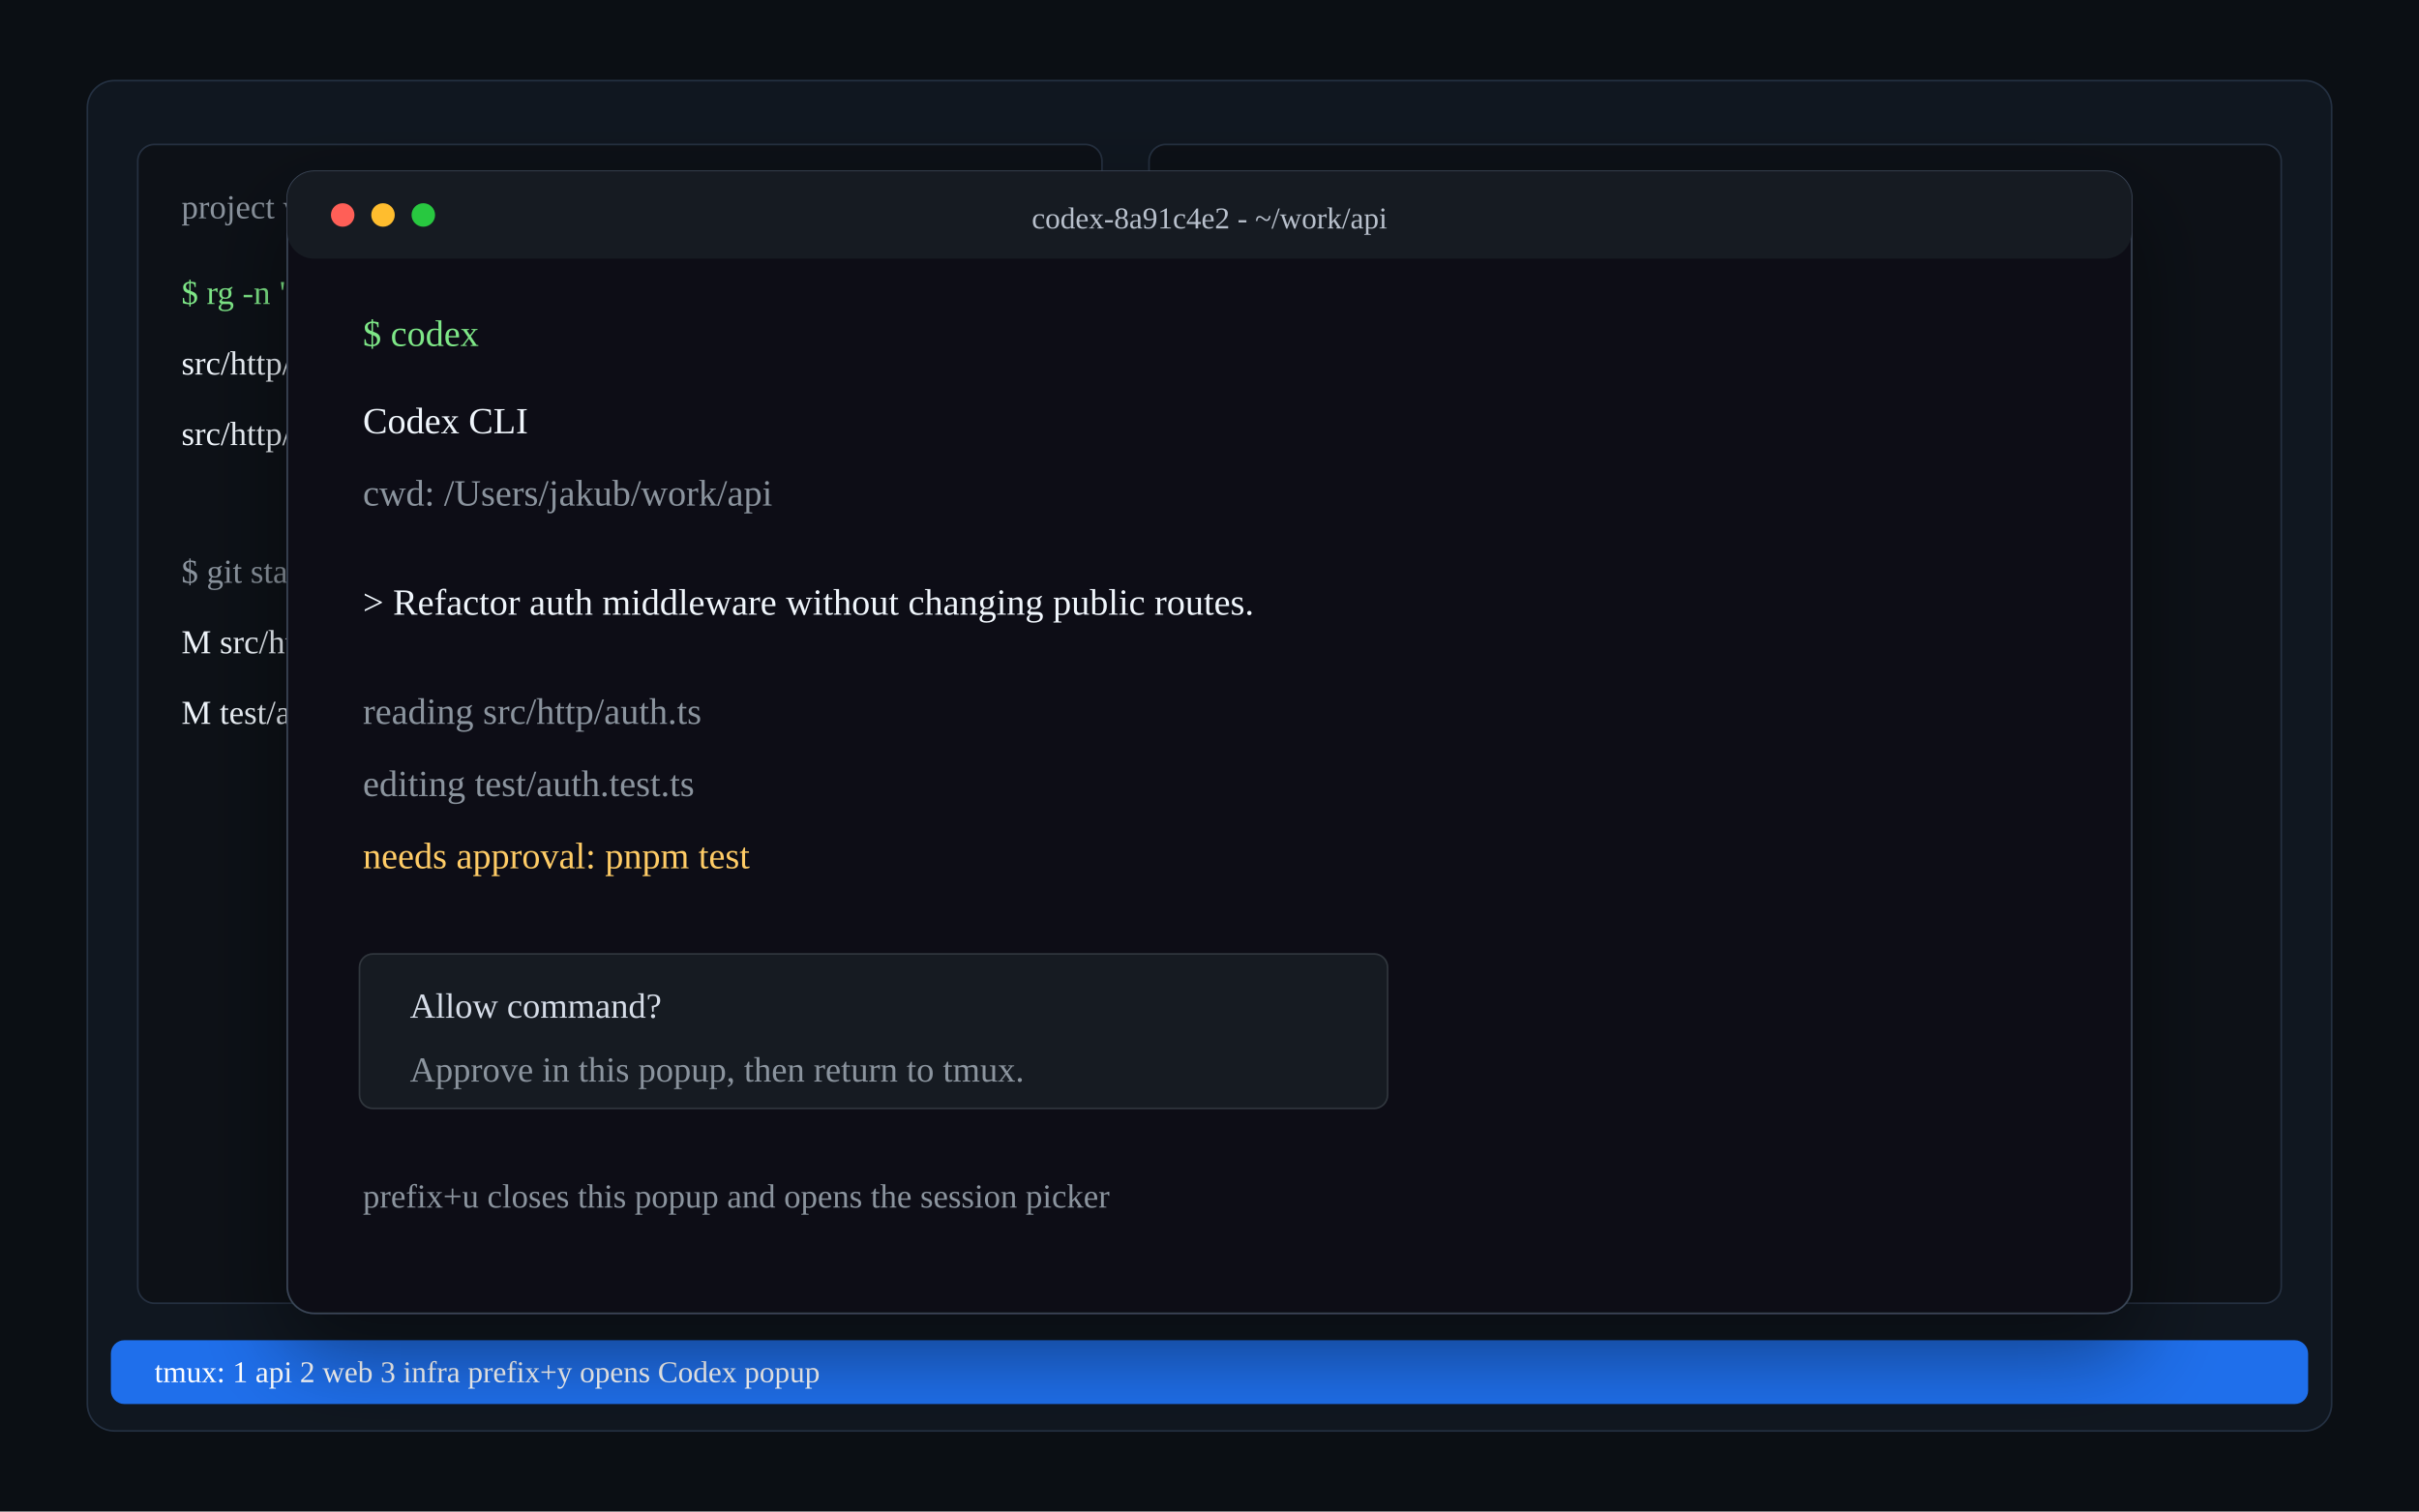
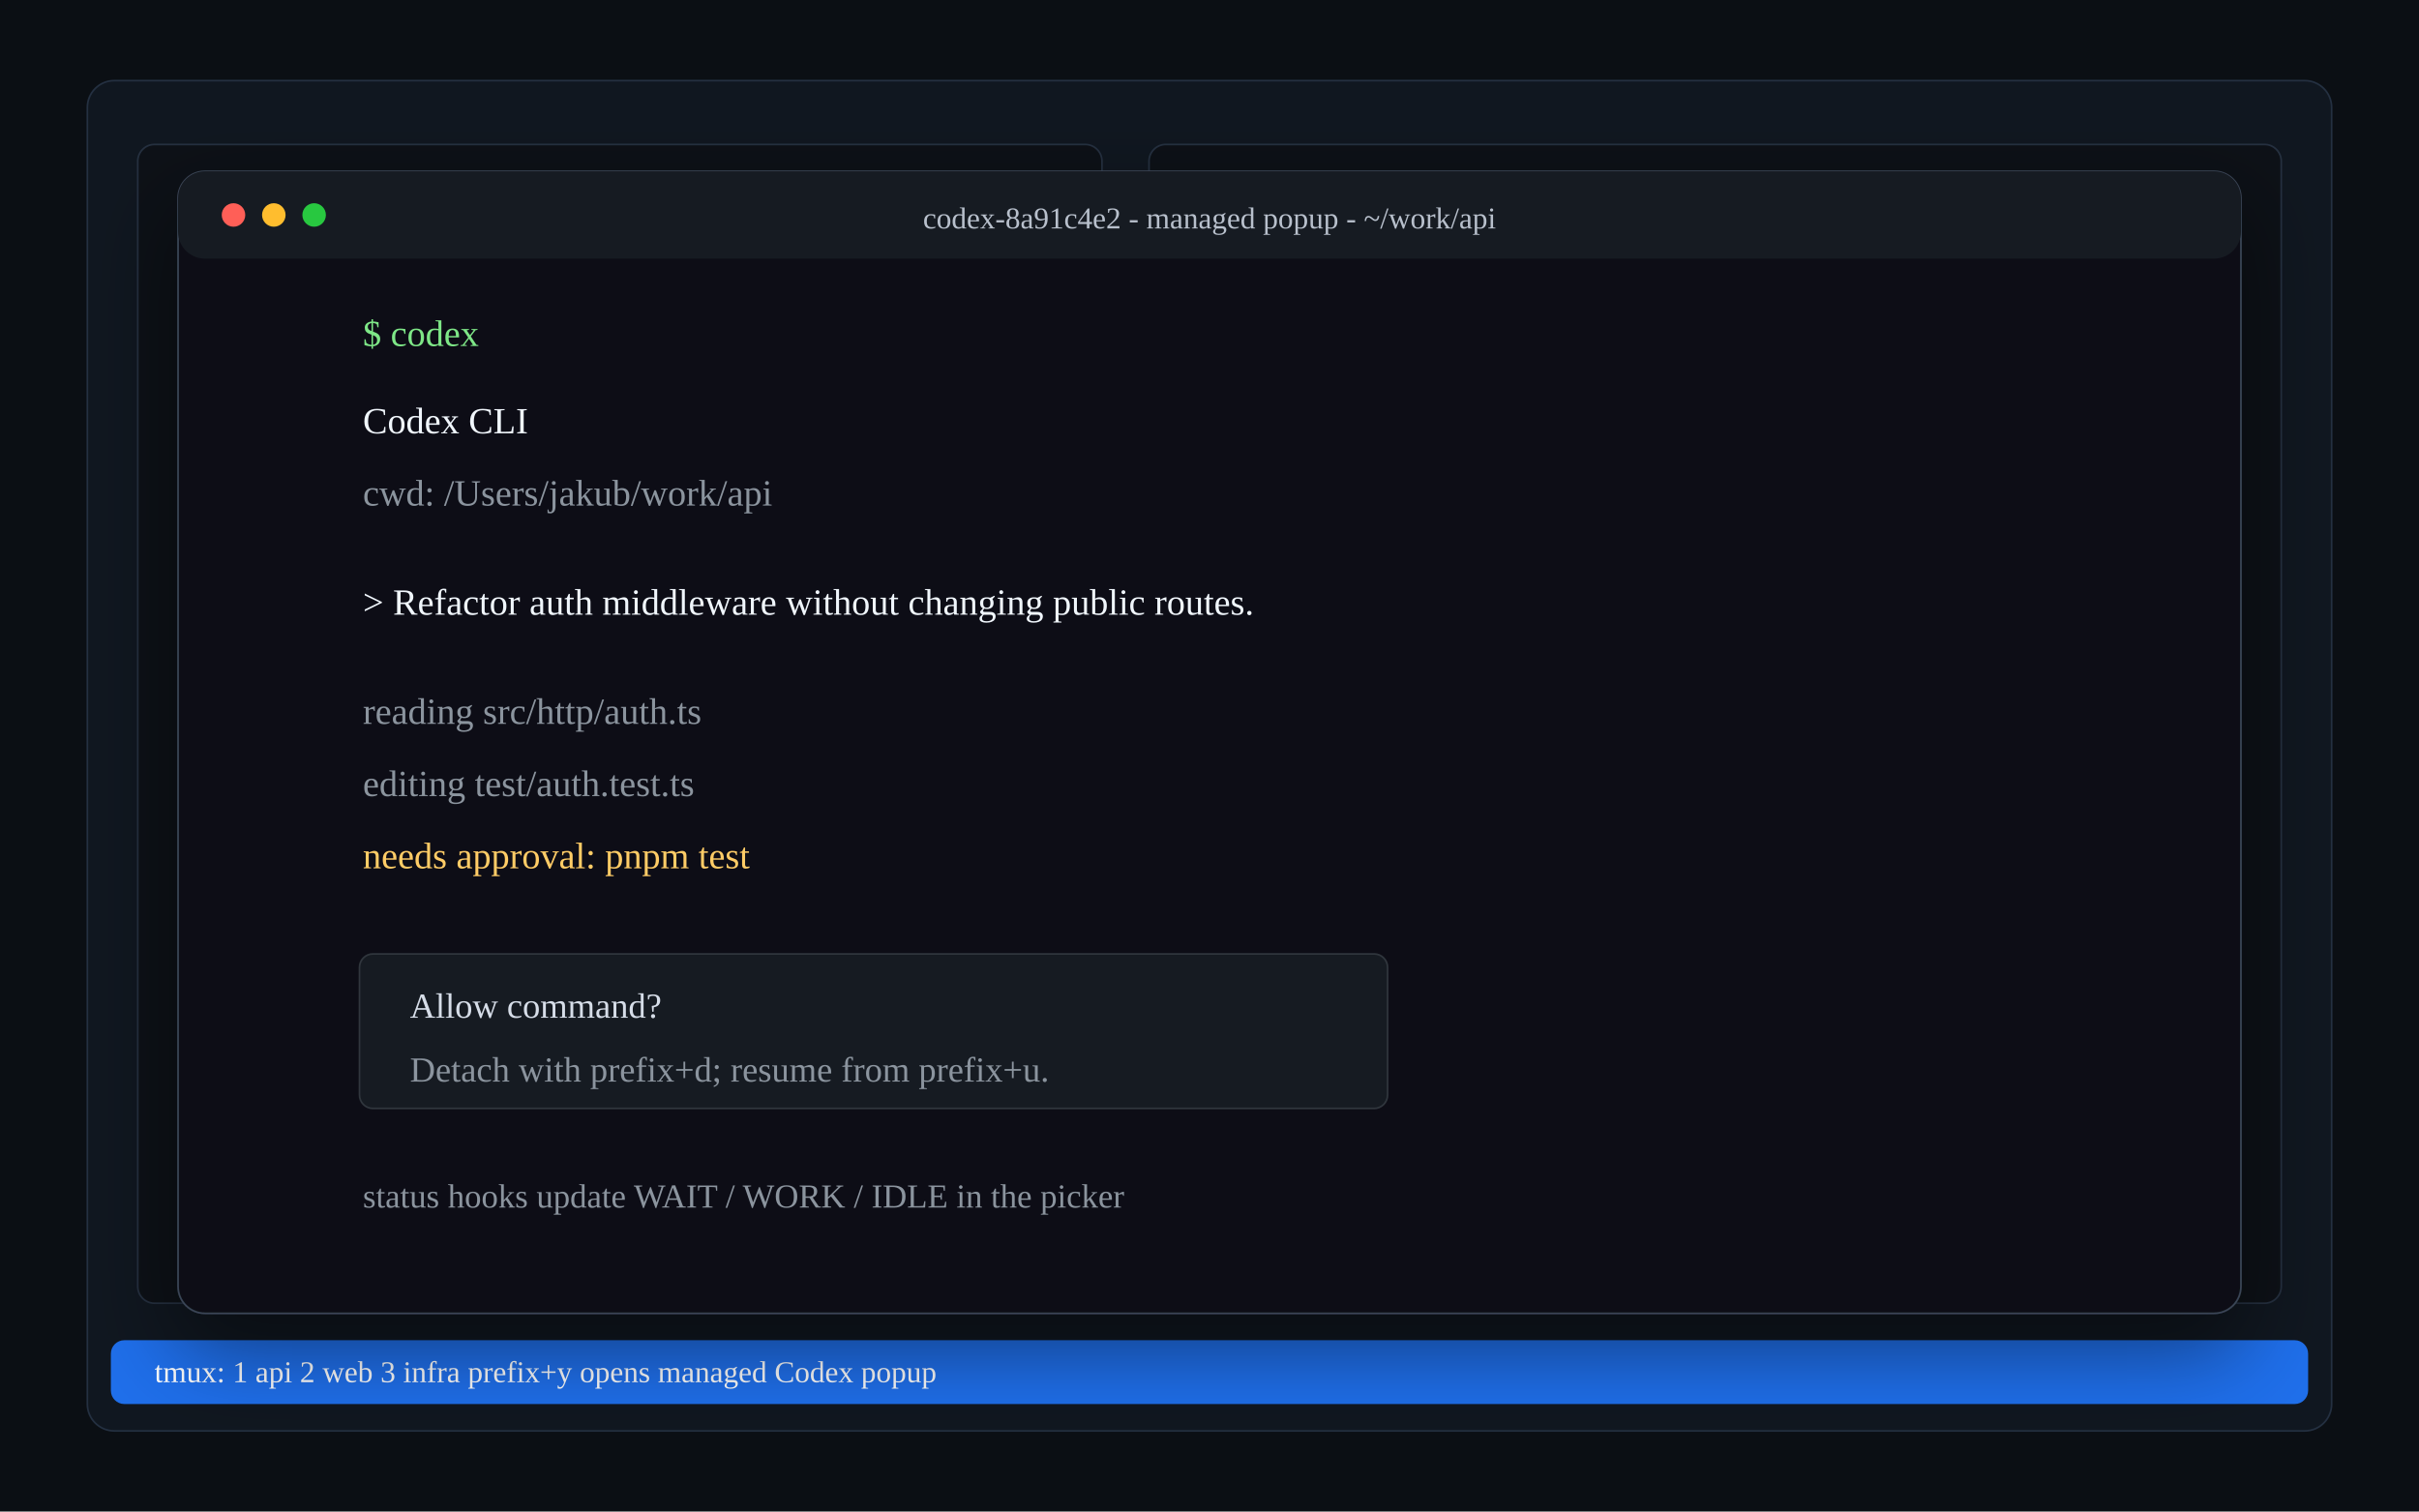
<svg xmlns="http://www.w3.org/2000/svg" width="1200" height="750" viewBox="0 0 1200 750" role="img" aria-labelledby="title desc">
  <defs>
    <filter id="popupShadow" x="-20%" y="-20%" width="140%" height="140%">
      <feDropShadow dx="0" dy="22" stdDeviation="26" flood-color="#000000" flood-opacity="0.45" />
    </filter>
  </defs>
  <g transform="scale(0.8333333)">
    <rect width="1440" height="900" fill="#0b0f14" />
    <rect x="52" y="48" width="1336" height="804" rx="16" fill="#101720" stroke="#243041" />
    <rect x="82" y="86" width="574" height="690" rx="10" fill="#0d1117" stroke="#253040" />
    <rect x="684" y="86" width="674" height="690" rx="10" fill="#0d1117" stroke="#253040" />
    <text x="108" y="130" fill="#8b949e" font-size="20">project window: ~/work/api</text>
    <text x="108" y="181" fill="#7ee787" font-size="20">$ rg -n "authMiddleware" src</text>
    <text x="108" y="223" fill="#f0f6fc" font-size="20">src/http/auth.ts:14:export function authMiddleware</text>
    <text x="108" y="265" fill="#f0f6fc" font-size="20">src/http/routes.ts:8:router.use(authMiddleware)</text>
    <text x="108" y="347" fill="#8b949e" font-size="20">$ git status --short</text>
    <text x="108" y="389" fill="#f0f6fc" font-size="20"> M src/http/auth.ts</text>
    <text x="108" y="431" fill="#f0f6fc" font-size="20"> M test/auth.test.ts</text>
    <text x="710" y="130" fill="#8b949e" font-size="20">notes.md</text>
-     <text x="710" y="182" fill="#f0f6fc" font-size="20">- tighten session validation</text>
-     <text x="710" y="224" fill="#f0f6fc" font-size="20">- add regression test for expired token path</text>
-     <text x="710" y="266" fill="#f0f6fc" font-size="20">- keep middleware API unchanged</text>
+     <text x="710" y="182" fill="#f0f6fc" font-size="20">- keep project context visible</text>
+     <text x="710" y="224" fill="#f0f6fc" font-size="20">- Codex runs in a persistent tmux session</text>
+     <text x="710" y="266" fill="#f0f6fc" font-size="20">- prefix+u returns to the global picker</text>
    <rect x="66" y="798" width="1308" height="38" rx="8" fill="#1f6feb" />
-     <text x="92" y="823" fill="#ffffff" font-size="18">tmux: 1 api  2 web  3 infra                                             prefix+y opens Codex popup</text>
-     <rect x="171" y="102" width="1098" height="680" rx="16" fill="#0d1117" stroke="#3a4556" filter="url(#popupShadow)" />
-     <rect x="171" y="102" width="1098" height="52" rx="16" fill="#161b22" />
-     <circle cx="204" cy="128" r="7" fill="#ff5f57" />
-     <circle cx="228" cy="128" r="7" fill="#ffbd2e" />
-     <circle cx="252" cy="128" r="7" fill="#28c840" />
-     <text x="720" y="136" text-anchor="middle" fill="#b8c0cc" font-size="18">codex-8a91c4e2 - ~/work/api</text>
+     <text x="92" y="823" fill="#ffffff" font-size="18">tmux: 1 api  2 web  3 infra                      prefix+y opens managed Codex popup</text>
+     <rect x="106" y="102" width="1228" height="680" rx="16" fill="#0d1117" stroke="#3a4556" filter="url(#popupShadow)" />
+     <rect x="106" y="102" width="1228" height="52" rx="16" fill="#161b22" />
+     <circle cx="139" cy="128" r="7" fill="#ff5f57" />
+     <circle cx="163" cy="128" r="7" fill="#ffbd2e" />
+     <circle cx="187" cy="128" r="7" fill="#28c840" />
+     <text x="720" y="136" text-anchor="middle" fill="#b8c0cc" font-size="18">codex-8a91c4e2 - managed popup - ~/work/api</text>
    <text x="216" y="206" fill="#7ee787" font-size="22">$ codex</text>
    <text x="216" y="258" fill="#f0f6fc" font-size="22">Codex CLI</text>
    <text x="216" y="301" fill="#8b949e" font-size="22">cwd: /Users/jakub/work/api</text>
    <text x="216" y="366" fill="#f0f6fc" font-size="22">&gt; Refactor auth middleware without changing public routes.</text>
    <text x="216" y="431" fill="#8b949e" font-size="22">reading src/http/auth.ts</text>
    <text x="216" y="474" fill="#8b949e" font-size="22">editing test/auth.test.ts</text>
    <text x="216" y="517" fill="#ffcc66" font-size="22">needs approval: pnpm test</text>
    <rect x="214" y="568" width="612" height="92" rx="8" fill="#161b22" stroke="#30363d" />
    <text x="244" y="606" fill="#d6dde8" font-size="21">Allow command?</text>
-     <text x="244" y="644" fill="#8b949e" font-size="21">Approve in this popup, then return to tmux.</text>
-     <text x="216" y="719" fill="#8b949e" font-size="20">prefix+u closes this popup and opens the session picker</text>
+     <text x="244" y="644" fill="#8b949e" font-size="21">Detach with prefix+d; resume from prefix+u.</text>
+     <text x="216" y="719" fill="#8b949e" font-size="20">status hooks update WAIT / WORK / IDLE in the picker</text>
  </g>
</svg>
